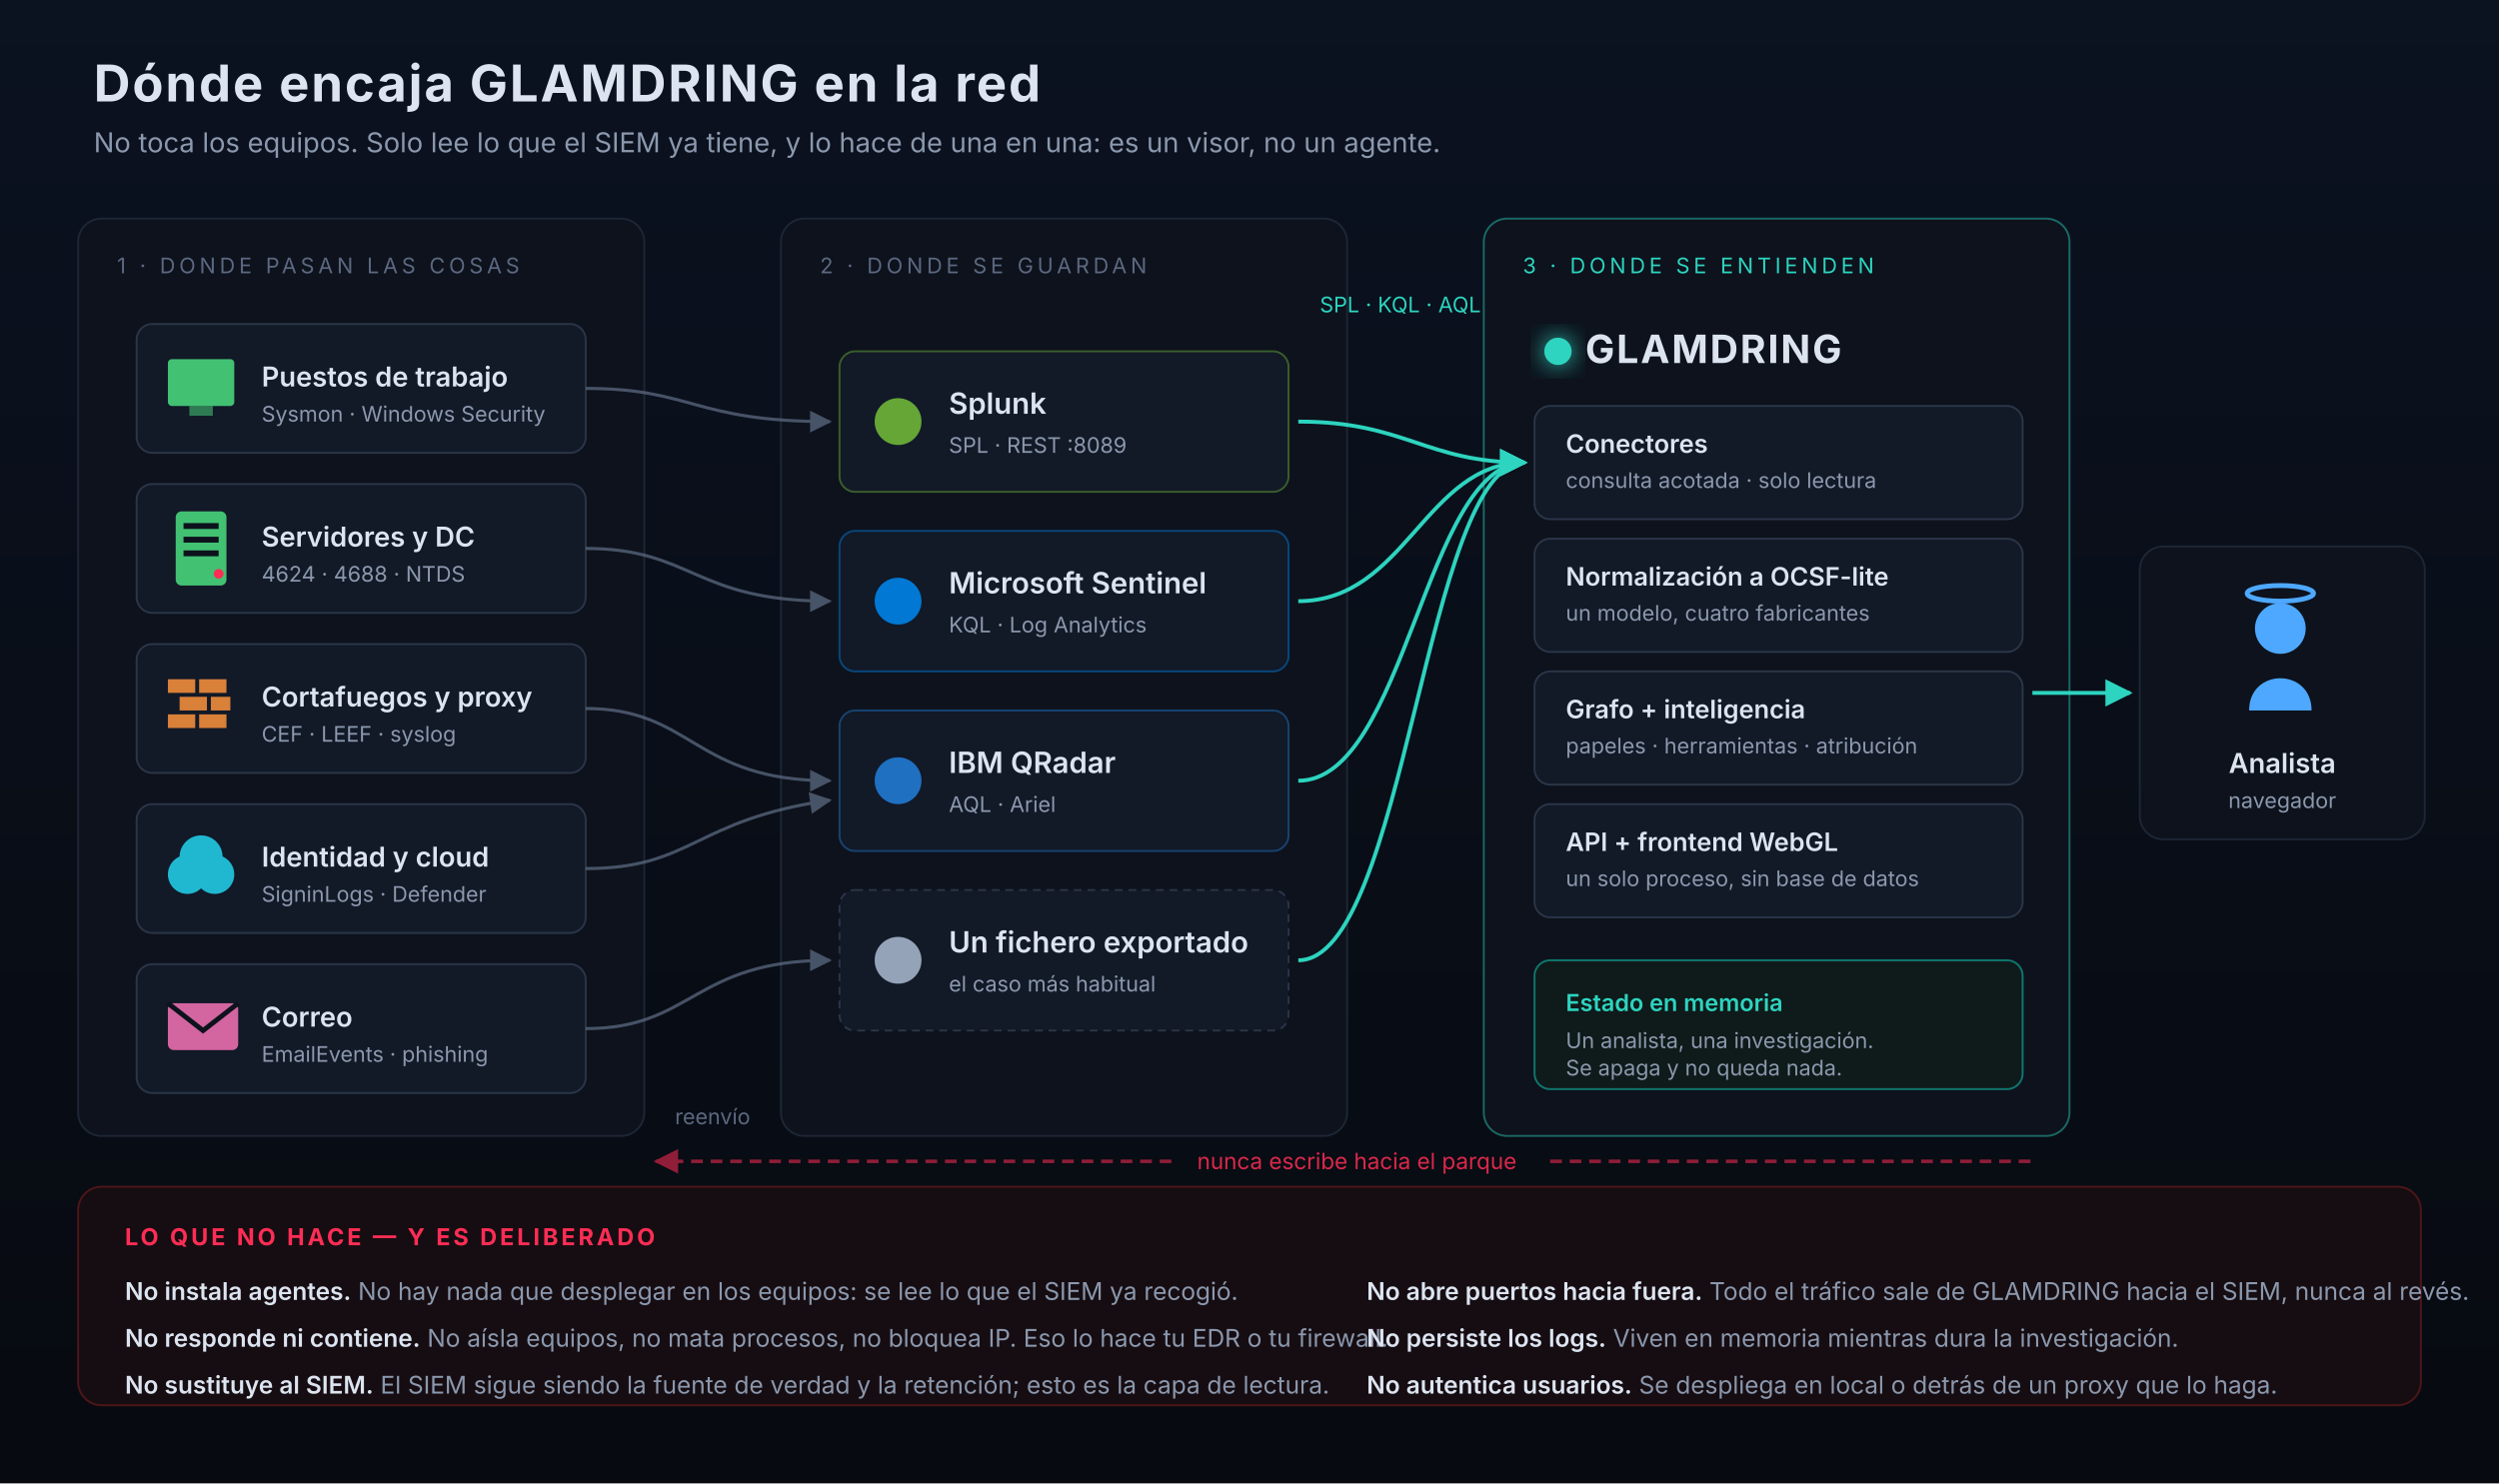
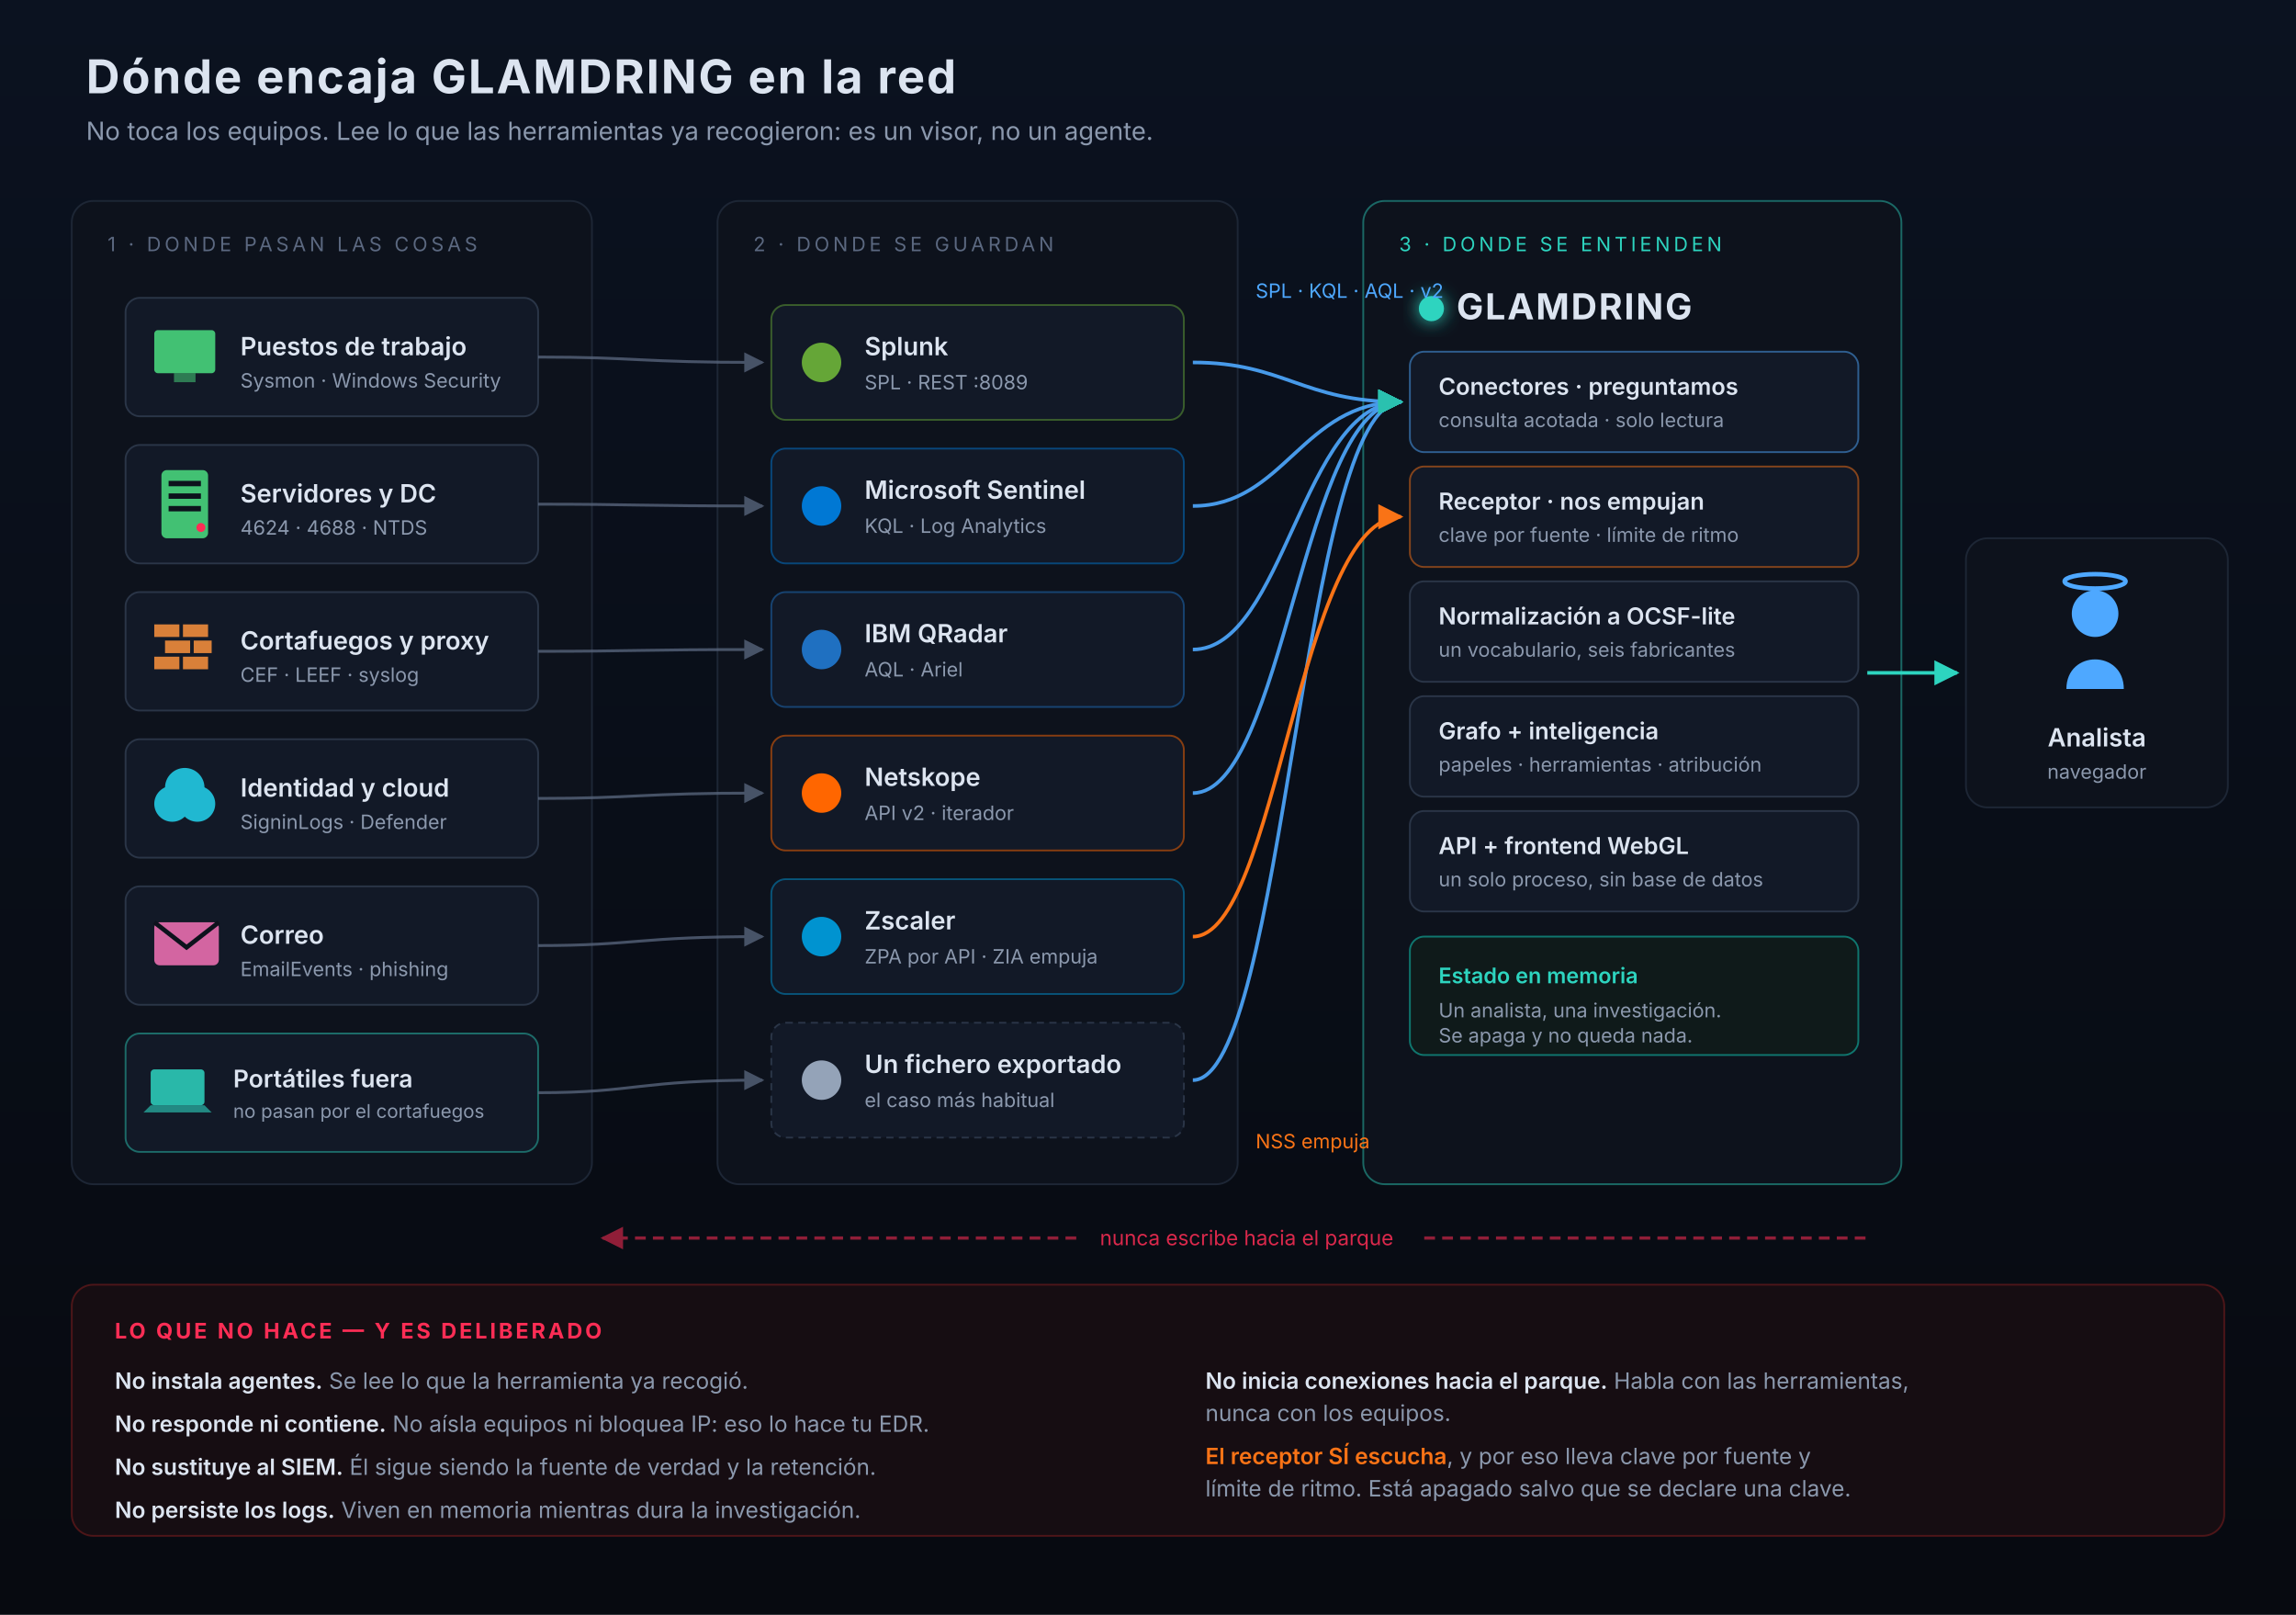
- <svg xmlns="http://www.w3.org/2000/svg" viewBox="0 0 1280 760" width="1280" height="760" font-family="Segoe UI, Inter, system-ui, sans-serif">
+ <svg xmlns="http://www.w3.org/2000/svg" viewBox="0 0 1280 900" width="1280" height="900" font-family="Segoe UI, Inter, system-ui, sans-serif">
  <defs>
    <linearGradient id="fondo" x1="0" y1="0" x2="0" y2="1">
      <stop offset="0" stop-color="#0b1220" />
      <stop offset="1" stop-color="#070a10" />
    </linearGradient>
    <marker id="flecha" viewBox="0 0 10 10" refX="9" refY="5" markerWidth="7" markerHeight="7" orient="auto-start-reverse">
      <path d="M0,0 L10,5 L0,10 z" fill="#2dd4bf" />
    </marker>
    <marker id="flechaGris" viewBox="0 0 10 10" refX="9" refY="5" markerWidth="7" markerHeight="7" orient="auto-start-reverse">
      <path d="M0,0 L10,5 L0,10 z" fill="#5b6880" />
    </marker>
+     <marker id="flechaNaranja" viewBox="0 0 10 10" refX="9" refY="5" markerWidth="7" markerHeight="7" orient="auto-start-reverse">
+       <path d="M0,0 L10,5 L0,10 z" fill="#f97316" />
+     </marker>
    <marker id="flechaRoja" viewBox="0 0 10 10" refX="9" refY="5" markerWidth="7" markerHeight="7" orient="auto-start-reverse">
      <path d="M0,0 L10,5 L0,10 z" fill="#ff2d55" />
    </marker>
-     <filter id="brillo" x="-50%" y="-50%" width="200%" height="200%">
-       <feGaussianBlur stdDeviation="6" result="b" />
+     <filter id="brillo" x="-60%" y="-60%" width="220%" height="220%">
+       <feGaussianBlur stdDeviation="5" result="b" />
      <feMerge>
        <feMergeNode in="b" />
        <feMergeNode in="SourceGraphic" />
      </feMerge>
    </filter>
  </defs>
-   <rect width="1280" height="760" fill="url(#fondo)" />
+   <rect width="1280" height="900" fill="url(#fondo)" />
  <text x="48" y="52" fill="#dce4f0" font-size="26" font-weight="700" letter-spacing="1">Dónde encaja GLAMDRING en la red</text>
-   <text x="48" y="78" fill="#8b98ad" font-size="14">No toca los equipos. Solo lee lo que el SIEM ya tiene, y lo hace de una en una: es un visor, no un agente.</text>
-   <rect x="40" y="112" width="290" height="470" rx="12" fill="#0d121c" stroke="#1d2635" />
+   <text x="48" y="78" fill="#8b98ad" font-size="14">No toca los equipos. Lee lo que las herramientas ya recogieron: es un visor, no un agente.</text>
+   <rect x="40" y="112" width="290" height="548" rx="12" fill="#0d121c" stroke="#1d2635" />
  <text x="60" y="140" fill="#5b6880" font-size="11" letter-spacing="2">1 · DONDE PASAN LAS COSAS</text>
  <g transform="translate(70,166)">
    <rect width="230" height="66" rx="8" fill="#121927" stroke="#2a3547" />
    <rect x="16" y="18" width="34" height="24" rx="2" fill="#4ade80" opacity="0.85" />
    <rect x="27" y="42" width="12" height="5" fill="#4ade80" opacity="0.5" />
    <text x="64" y="32" fill="#dce4f0" font-size="14" font-weight="600">Puestos de trabajo</text>
    <text x="64" y="50" fill="#8b98ad" font-size="11">Sysmon · Windows Security</text>
  </g>
  <g transform="translate(70,248)">
    <rect width="230" height="66" rx="8" fill="#121927" stroke="#2a3547" />
    <rect x="20" y="14" width="26" height="38" rx="3" fill="#4ade80" opacity="0.85" />
    <rect x="24" y="20" width="18" height="3" fill="#0d121c" />
    <rect x="24" y="27" width="18" height="3" fill="#0d121c" />
    <rect x="24" y="34" width="18" height="3" fill="#0d121c" />
    <circle cx="42" cy="46" r="2.5" fill="#ff2d55" />
    <text x="64" y="32" fill="#dce4f0" font-size="14" font-weight="600">Servidores y DC</text>
    <text x="64" y="50" fill="#8b98ad" font-size="11">4624 · 4688 · NTDS</text>
  </g>
  <g transform="translate(70,330)">
    <rect width="230" height="66" rx="8" fill="#121927" stroke="#2a3547" />
    <g fill="#fb923c" opacity="0.85">
      <rect x="16" y="18" width="14" height="7" />
      <rect x="32" y="18" width="14" height="7" />
      <rect x="22" y="27" width="14" height="7" />
      <rect x="38" y="27" width="10" height="7" />
      <rect x="16" y="36" width="14" height="7" />
      <rect x="32" y="36" width="14" height="7" />
    </g>
    <text x="64" y="32" fill="#dce4f0" font-size="14" font-weight="600">Cortafuegos y proxy</text>
    <text x="64" y="50" fill="#8b98ad" font-size="11">CEF · LEEF · syslog</text>
  </g>
  <g transform="translate(70,412)">
    <rect width="230" height="66" rx="8" fill="#121927" stroke="#2a3547" />
    <g fill="#22d3ee" opacity="0.85">
      <circle cx="26" cy="36" r="10" />
      <circle cx="40" cy="36" r="10" />
      <circle cx="33" cy="27" r="11" />
    </g>
    <text x="64" y="32" fill="#dce4f0" font-size="14" font-weight="600">Identidad y cloud</text>
    <text x="64" y="50" fill="#8b98ad" font-size="11">SigninLogs · Defender</text>
  </g>
  <g transform="translate(70,494)">
    <rect width="230" height="66" rx="8" fill="#121927" stroke="#2a3547" />
    <rect x="16" y="20" width="36" height="24" rx="3" fill="#f472b6" opacity="0.85" />
    <path d="M16,20 L34,34 L52,20" fill="none" stroke="#0d121c" stroke-width="2.5" />
    <text x="64" y="32" fill="#dce4f0" font-size="14" font-weight="600">Correo</text>
    <text x="64" y="50" fill="#8b98ad" font-size="11">EmailEvents · phishing</text>
  </g>
-   <rect x="400" y="112" width="290" height="470" rx="12" fill="#0d121c" stroke="#1d2635" />
+   <g transform="translate(70,576)">
+     <rect width="230" height="66" rx="8" fill="#121927" stroke="#2dd4bf" stroke-opacity="0.45" />
+     <rect x="14" y="20" width="30" height="20" rx="2" fill="#2dd4bf" opacity="0.85" />
+     <path d="M10,44 L48,44 L44,40 L14,40 Z" fill="#2dd4bf" opacity="0.6" />
+     <text x="60" y="30" fill="#dce4f0" font-size="13.5" font-weight="600">Portátiles fuera</text>
+     <text x="60" y="47" fill="#8b98ad" font-size="10.5">no pasan por el cortafuegos</text>
+   </g>
+   <rect x="400" y="112" width="290" height="548" rx="12" fill="#0d121c" stroke="#1d2635" />
  <text x="420" y="140" fill="#5b6880" font-size="11" letter-spacing="2">2 · DONDE SE GUARDAN</text>
-   <g transform="translate(430,180)">
-     <rect width="230" height="72" rx="8" fill="#121927" stroke="#65a637" stroke-opacity="0.5" />
-     <circle cx="30" cy="36" r="12" fill="#65a637" />
-     <text x="56" y="32" fill="#dce4f0" font-size="15" font-weight="600">Splunk</text>
-     <text x="56" y="52" fill="#8b98ad" font-size="11">SPL · REST :8089</text>
-   </g>
-   <g transform="translate(430,272)">
-     <rect width="230" height="72" rx="8" fill="#121927" stroke="#0078d4" stroke-opacity="0.5" />
-     <circle cx="30" cy="36" r="12" fill="#0078d4" />
-     <text x="56" y="32" fill="#dce4f0" font-size="15" font-weight="600">Microsoft Sentinel</text>
-     <text x="56" y="52" fill="#8b98ad" font-size="11">KQL · Log Analytics</text>
-   </g>
-   <g transform="translate(430,364)">
-     <rect width="230" height="72" rx="8" fill="#121927" stroke="#1f70c1" stroke-opacity="0.5" />
-     <circle cx="30" cy="36" r="12" fill="#1f70c1" />
-     <text x="56" y="32" fill="#dce4f0" font-size="15" font-weight="600">IBM QRadar</text>
-     <text x="56" y="52" fill="#8b98ad" font-size="11">AQL · Ariel</text>
-   </g>
-   <g transform="translate(430,456)">
-     <rect width="230" height="72" rx="8" fill="#121927" stroke="#2a3547" stroke-dasharray="4 3" />
-     <circle cx="30" cy="36" r="12" fill="#94a3b8" />
-     <text x="56" y="32" fill="#dce4f0" font-size="15" font-weight="600">Un fichero exportado</text>
-     <text x="56" y="52" fill="#8b98ad" font-size="11">el caso más habitual</text>
+   <g transform="translate(430,170)">
+     <rect width="230" height="64" rx="8" fill="#121927" stroke="#65a637" stroke-opacity="0.5" />
+     <circle cx="28" cy="32" r="11" fill="#65a637" />
+     <text x="52" y="28" fill="#dce4f0" font-size="14" font-weight="600">Splunk</text>
+     <text x="52" y="47" fill="#8b98ad" font-size="11">SPL · REST :8089</text>
+   </g>
+   <g transform="translate(430,250)">
+     <rect width="230" height="64" rx="8" fill="#121927" stroke="#0078d4" stroke-opacity="0.5" />
+     <circle cx="28" cy="32" r="11" fill="#0078d4" />
+     <text x="52" y="28" fill="#dce4f0" font-size="14" font-weight="600">Microsoft Sentinel</text>
+     <text x="52" y="47" fill="#8b98ad" font-size="11">KQL · Log Analytics</text>
+   </g>
+   <g transform="translate(430,330)">
+     <rect width="230" height="64" rx="8" fill="#121927" stroke="#1f70c1" stroke-opacity="0.5" />
+     <circle cx="28" cy="32" r="11" fill="#1f70c1" />
+     <text x="52" y="28" fill="#dce4f0" font-size="14" font-weight="600">IBM QRadar</text>
+     <text x="52" y="47" fill="#8b98ad" font-size="11">AQL · Ariel</text>
+   </g>
+   <g transform="translate(430,410)">
+     <rect width="230" height="64" rx="8" fill="#121927" stroke="#ff6600" stroke-opacity="0.5" />
+     <circle cx="28" cy="32" r="11" fill="#ff6600" />
+     <text x="52" y="28" fill="#dce4f0" font-size="14" font-weight="600">Netskope</text>
+     <text x="52" y="47" fill="#8b98ad" font-size="11">API v2 · iterador</text>
+   </g>
+   <g transform="translate(430,490)">
+     <rect width="230" height="64" rx="8" fill="#121927" stroke="#0093d0" stroke-opacity="0.5" />
+     <circle cx="28" cy="32" r="11" fill="#0093d0" />
+     <text x="52" y="28" fill="#dce4f0" font-size="14" font-weight="600">Zscaler</text>
+     <text x="52" y="47" fill="#8b98ad" font-size="11">ZPA por API · ZIA empuja</text>
+   </g>
+   <g transform="translate(430,570)">
+     <rect width="230" height="64" rx="8" fill="#121927" stroke="#2a3547" stroke-dasharray="4 3" />
+     <circle cx="28" cy="32" r="11" fill="#94a3b8" />
+     <text x="52" y="28" fill="#dce4f0" font-size="14" font-weight="600">Un fichero exportado</text>
+     <text x="52" y="47" fill="#8b98ad" font-size="11">el caso más habitual</text>
  </g>
  <g stroke="#5b6880" stroke-width="1.6" fill="none" marker-end="url(#flechaGris)" opacity="0.75">
-     <path d="M300,199 C355,199 355,216 425,216" />
-     <path d="M300,281 C355,281 355,308 425,308" />
-     <path d="M300,363 C355,363 355,400 425,400" />
-     <path d="M300,445 C355,445 355,420 425,410" />
-     <path d="M300,527 C355,527 355,492 425,492" />
-   </g>
-   <text x="365" y="576" fill="#5b6880" font-size="11" text-anchor="middle">reenvío</text>
-   <rect x="760" y="112" width="300" height="470" rx="12" fill="#0d121c" stroke="#2dd4bf" stroke-opacity="0.45" />
+     <path d="M300,199 C355,199 355,202 425,202" />
+     <path d="M300,281 C355,281 355,282 425,282" />
+     <path d="M300,363 C355,363 355,362 425,362" />
+     <path d="M300,445 C355,445 355,442 425,442" />
+     <path d="M300,527 C355,527 355,522 425,522" />
+     <path d="M300,609 C355,609 355,602 425,602" />
+   </g>
+   <rect x="760" y="112" width="300" height="548" rx="12" fill="#0d121c" stroke="#2dd4bf" stroke-opacity="0.45" />
  <text x="780" y="140" fill="#2dd4bf" font-size="11" letter-spacing="2">3 · DONDE SE ENTIENDEN</text>
-   <g transform="translate(786,168)" filter="url(#brillo)">
+   <g transform="translate(786,160)" filter="url(#brillo)">
    <circle cx="12" cy="12" r="7" fill="#2dd4bf" />
  </g>
-   <text x="812" y="186" fill="#dce4f0" font-size="20" font-weight="700" letter-spacing="1">GLAMDRING</text>
-   <g transform="translate(786,208)">
-     <rect width="250" height="58" rx="8" fill="#121927" stroke="#2a3547" />
-     <text x="16" y="24" fill="#dce4f0" font-size="13" font-weight="600">Conectores</text>
+   <text x="812" y="178" fill="#dce4f0" font-size="20" font-weight="700" letter-spacing="1">GLAMDRING</text>
+   <g transform="translate(786,196)">
+     <rect width="250" height="56" rx="8" fill="#121927" stroke="#4ea8ff" stroke-opacity="0.5" />
+     <text x="16" y="24" fill="#dce4f0" font-size="13" font-weight="600">Conectores · preguntamos</text>
    <text x="16" y="42" fill="#8b98ad" font-size="11">consulta acotada · solo lectura</text>
  </g>
-   <g transform="translate(786,276)">
-     <rect width="250" height="58" rx="8" fill="#121927" stroke="#2a3547" />
+   <g transform="translate(786,260)">
+     <rect width="250" height="56" rx="8" fill="#121927" stroke="#f97316" stroke-opacity="0.5" />
+     <text x="16" y="24" fill="#dce4f0" font-size="13" font-weight="600">Receptor · nos empujan</text>
+     <text x="16" y="42" fill="#8b98ad" font-size="11">clave por fuente · límite de ritmo</text>
+   </g>
+   <g transform="translate(786,324)">
+     <rect width="250" height="56" rx="8" fill="#121927" stroke="#2a3547" />
    <text x="16" y="24" fill="#dce4f0" font-size="13" font-weight="600">Normalización a OCSF-lite</text>
-     <text x="16" y="42" fill="#8b98ad" font-size="11">un modelo, cuatro fabricantes</text>
-   </g>
-   <g transform="translate(786,344)">
-     <rect width="250" height="58" rx="8" fill="#121927" stroke="#2a3547" />
+     <text x="16" y="42" fill="#8b98ad" font-size="11">un vocabulario, seis fabricantes</text>
+   </g>
+   <g transform="translate(786,388)">
+     <rect width="250" height="56" rx="8" fill="#121927" stroke="#2a3547" />
    <text x="16" y="24" fill="#dce4f0" font-size="13" font-weight="600">Grafo + inteligencia</text>
    <text x="16" y="42" fill="#8b98ad" font-size="11">papeles · herramientas · atribución</text>
  </g>
-   <g transform="translate(786,412)">
-     <rect width="250" height="58" rx="8" fill="#121927" stroke="#2a3547" />
+   <g transform="translate(786,452)">
+     <rect width="250" height="56" rx="8" fill="#121927" stroke="#2a3547" />
    <text x="16" y="24" fill="#dce4f0" font-size="13" font-weight="600">API + frontend WebGL</text>
    <text x="16" y="42" fill="#8b98ad" font-size="11">un solo proceso, sin base de datos</text>
  </g>
-   <g transform="translate(786,492)">
+   <g transform="translate(786,522)">
    <rect width="250" height="66" rx="8" fill="#0f1a1a" stroke="#0f766e" />
    <text x="16" y="26" fill="#2dd4bf" font-size="12" font-weight="600">Estado en memoria</text>
    <text x="16" y="45" fill="#8b98ad" font-size="11">Un analista, una investigación.</text>
    <text x="16" y="59" fill="#8b98ad" font-size="11">Se apaga y no queda nada.</text>
  </g>
-   <g stroke="#2dd4bf" stroke-width="2" fill="none" marker-end="url(#flecha)">
-     <path d="M665,216 C720,216 730,237 781,237" />
-     <path d="M665,308 C720,308 730,237 781,237" />
-     <path d="M665,400 C720,400 730,237 781,237" />
-     <path d="M665,492 C720,492 730,237 781,237" />
-   </g>
-   <text x="676" y="160" fill="#2dd4bf" font-size="11">SPL · KQL · AQL</text>
-   <g transform="translate(1096,280)">
+   <g stroke="#4ea8ff" stroke-width="2" fill="none" marker-end="url(#flecha)" opacity="0.9">
+     <path d="M665,202 C716,202 726,224 781,224" />
+     <path d="M665,282 C716,282 726,224 781,224" />
+     <path d="M665,362 C716,362 726,224 781,224" />
+     <path d="M665,442 C716,442 726,224 781,224" />
+     <path d="M665,602 C716,602 726,224 781,224" />
+   </g>
+   <g stroke="#f97316" stroke-width="2" fill="none" marker-end="url(#flechaNaranja)">
+     <path d="M665,522 C712,522 724,288 781,288" />
+   </g>
+   <text x="700" y="166" fill="#4ea8ff" font-size="11">SPL · KQL · AQL · v2</text>
+   <text x="700" y="640" fill="#f97316" font-size="11">NSS empuja</text>
+   <g transform="translate(1096,300)">
    <rect width="146" height="150" rx="12" fill="#0d121c" stroke="#1d2635" />
    <g transform="translate(56,26)">
      <circle cx="16" cy="16" r="13" fill="#4ea8ff" />
      <path d="M0,58 C0,36 32,36 32,58 Z" fill="#4ea8ff" />
      <ellipse cx="16" cy="-2" rx="17" ry="4" fill="none" stroke="#4ea8ff" stroke-width="2.5" />
    </g>
    <text x="73" y="116" fill="#dce4f0" font-size="14" font-weight="600" text-anchor="middle">Analista</text>
    <text x="73" y="134" fill="#8b98ad" font-size="11" text-anchor="middle">navegador</text>
  </g>
  <g stroke="#2dd4bf" stroke-width="2" fill="none" marker-end="url(#flecha)">
-     <path d="M1041,355 L1091,355" />
-   </g>
-   <rect x="40" y="608" width="1200" height="112" rx="12" fill="#160d12" stroke="#7f1d1d" stroke-opacity="0.55" />
-   <text x="64" y="638" fill="#ff2d55" font-size="12" font-weight="700" letter-spacing="1.5">LO QUE NO HACE — Y ES DELIBERADO</text>
+     <path d="M1041,375 L1091,375" />
+   </g>
+   <rect x="40" y="716" width="1200" height="140" rx="12" fill="#160d12" stroke="#7f1d1d" stroke-opacity="0.55" />
+   <text x="64" y="746" fill="#ff2d55" font-size="12" font-weight="700" letter-spacing="1.5">LO QUE NO HACE — Y ES DELIBERADO</text>
  <g font-size="12.5" fill="#8b98ad">
-     <text x="64" y="666">
-       <tspan fill="#dce4f0" font-weight="600">No instala agentes.</tspan> No hay nada que desplegar en los equipos: se lee lo que el SIEM ya recogió.</text>
-     <text x="64" y="690">
-       <tspan fill="#dce4f0" font-weight="600">No responde ni contiene.</tspan> No aísla equipos, no mata procesos, no bloquea IP. Eso lo hace tu EDR o tu firewall.</text>
-     <text x="64" y="714">
-       <tspan fill="#dce4f0" font-weight="600">No sustituye al SIEM.</tspan> El SIEM sigue siendo la fuente de verdad y la retención; esto es la capa de lectura.</text>
-     <text x="700" y="666">
-       <tspan fill="#dce4f0" font-weight="600">No abre puertos hacia fuera.</tspan> Todo el tráfico sale de GLAMDRING hacia el SIEM, nunca al revés.</text>
-     <text x="700" y="690">
+     <text x="64" y="774">
+       <tspan fill="#dce4f0" font-weight="600">No instala agentes.</tspan> Se lee lo que la herramienta ya recogió.</text>
+     <text x="64" y="798">
+       <tspan fill="#dce4f0" font-weight="600">No responde ni contiene.</tspan> No aísla equipos ni bloquea IP: eso lo hace tu EDR.</text>
+     <text x="64" y="822">
+       <tspan fill="#dce4f0" font-weight="600">No sustituye al SIEM.</tspan> Él sigue siendo la fuente de verdad y la retención.</text>
+     <text x="64" y="846">
      <tspan fill="#dce4f0" font-weight="600">No persiste los logs.</tspan> Viven en memoria mientras dura la investigación.</text>
-     <text x="700" y="714">
-       <tspan fill="#dce4f0" font-weight="600">No autentica usuarios.</tspan> Se despliega en local o detrás de un proxy que lo haga.</text>
+     <text x="672" y="774">
+       <tspan fill="#dce4f0" font-weight="600">No inicia conexiones hacia el parque.</tspan> Habla con las herramientas,</text>
+     <text x="672" y="792">nunca con los equipos.</text>
+     <text x="672" y="816">
+       <tspan fill="#f97316" font-weight="600">El receptor SÍ escucha</tspan>, y por eso lleva clave por fuente y</text>
+     <text x="672" y="834">límite de ritmo. Está apagado salvo que se declare una clave.</text>
  </g>
  <g stroke="#ff2d55" stroke-width="1.8" fill="none" stroke-dasharray="6 4" opacity="0.55">
-     <path d="M1040,595 L790,595" />
-     <path d="M600,595 L336,595" marker-end="url(#flechaRoja)" />
-   </g>
-   <text x="695" y="599" fill="#ff2d55" font-size="11.5" opacity="0.85" text-anchor="middle">nunca escribe hacia el parque</text>
+     <path d="M1040,690 L790,690" />
+     <path d="M600,690 L336,690" marker-end="url(#flechaRoja)" />
+   </g>
+   <text x="695" y="694" fill="#ff2d55" font-size="11.5" opacity="0.85" text-anchor="middle">nunca escribe hacia el parque</text>
</svg>
